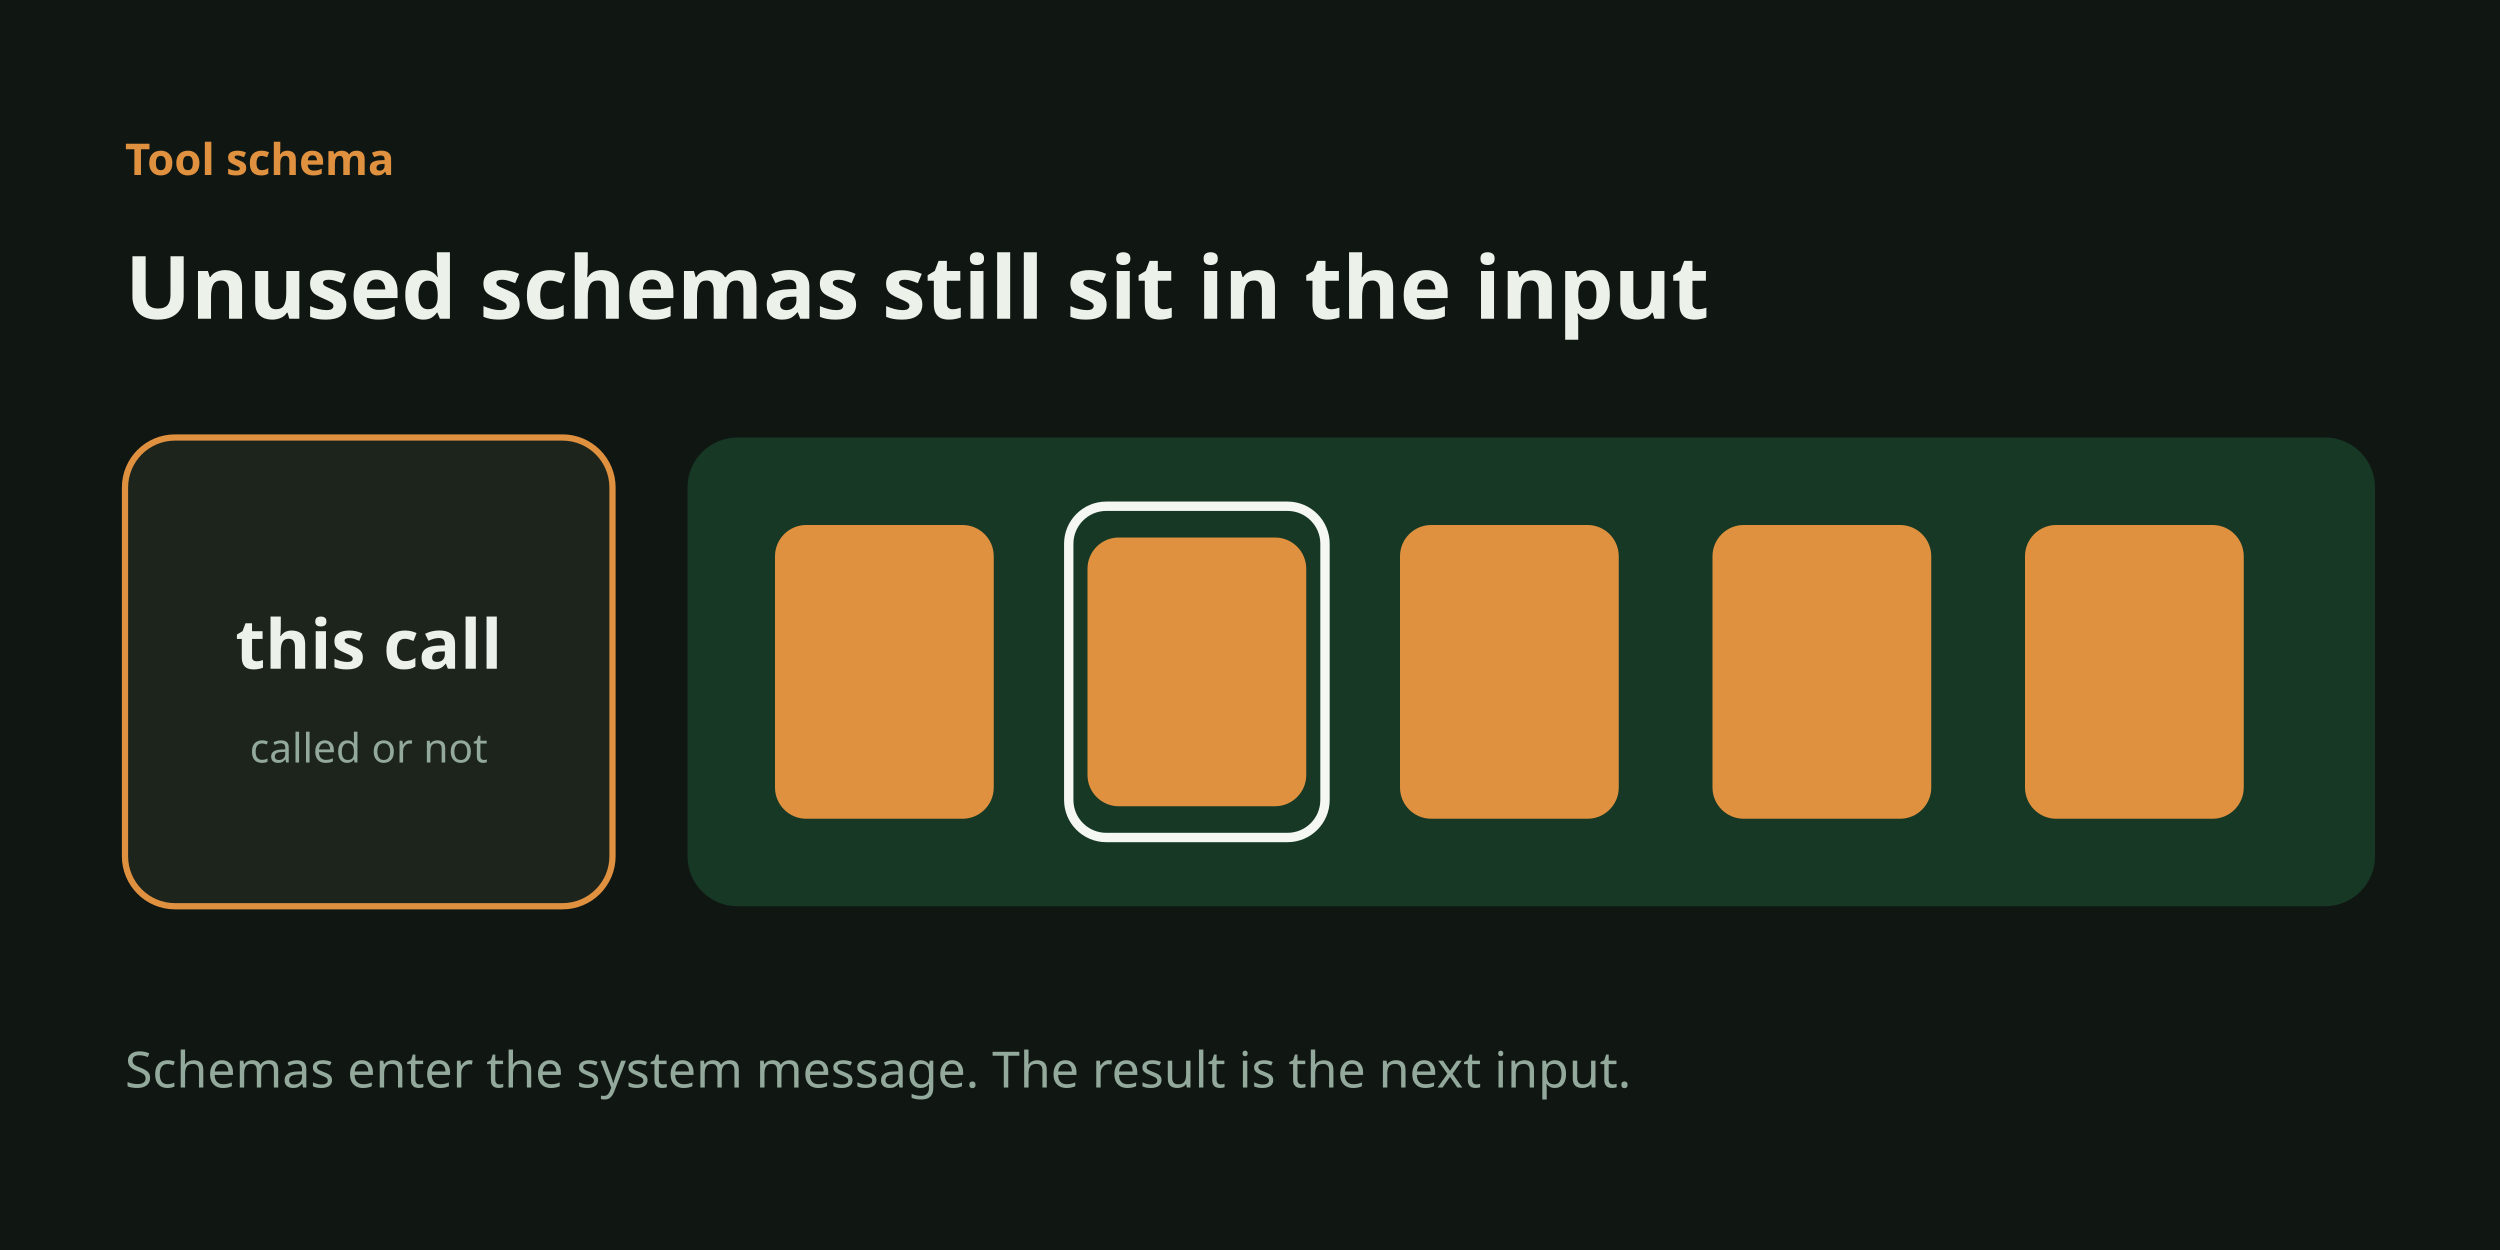
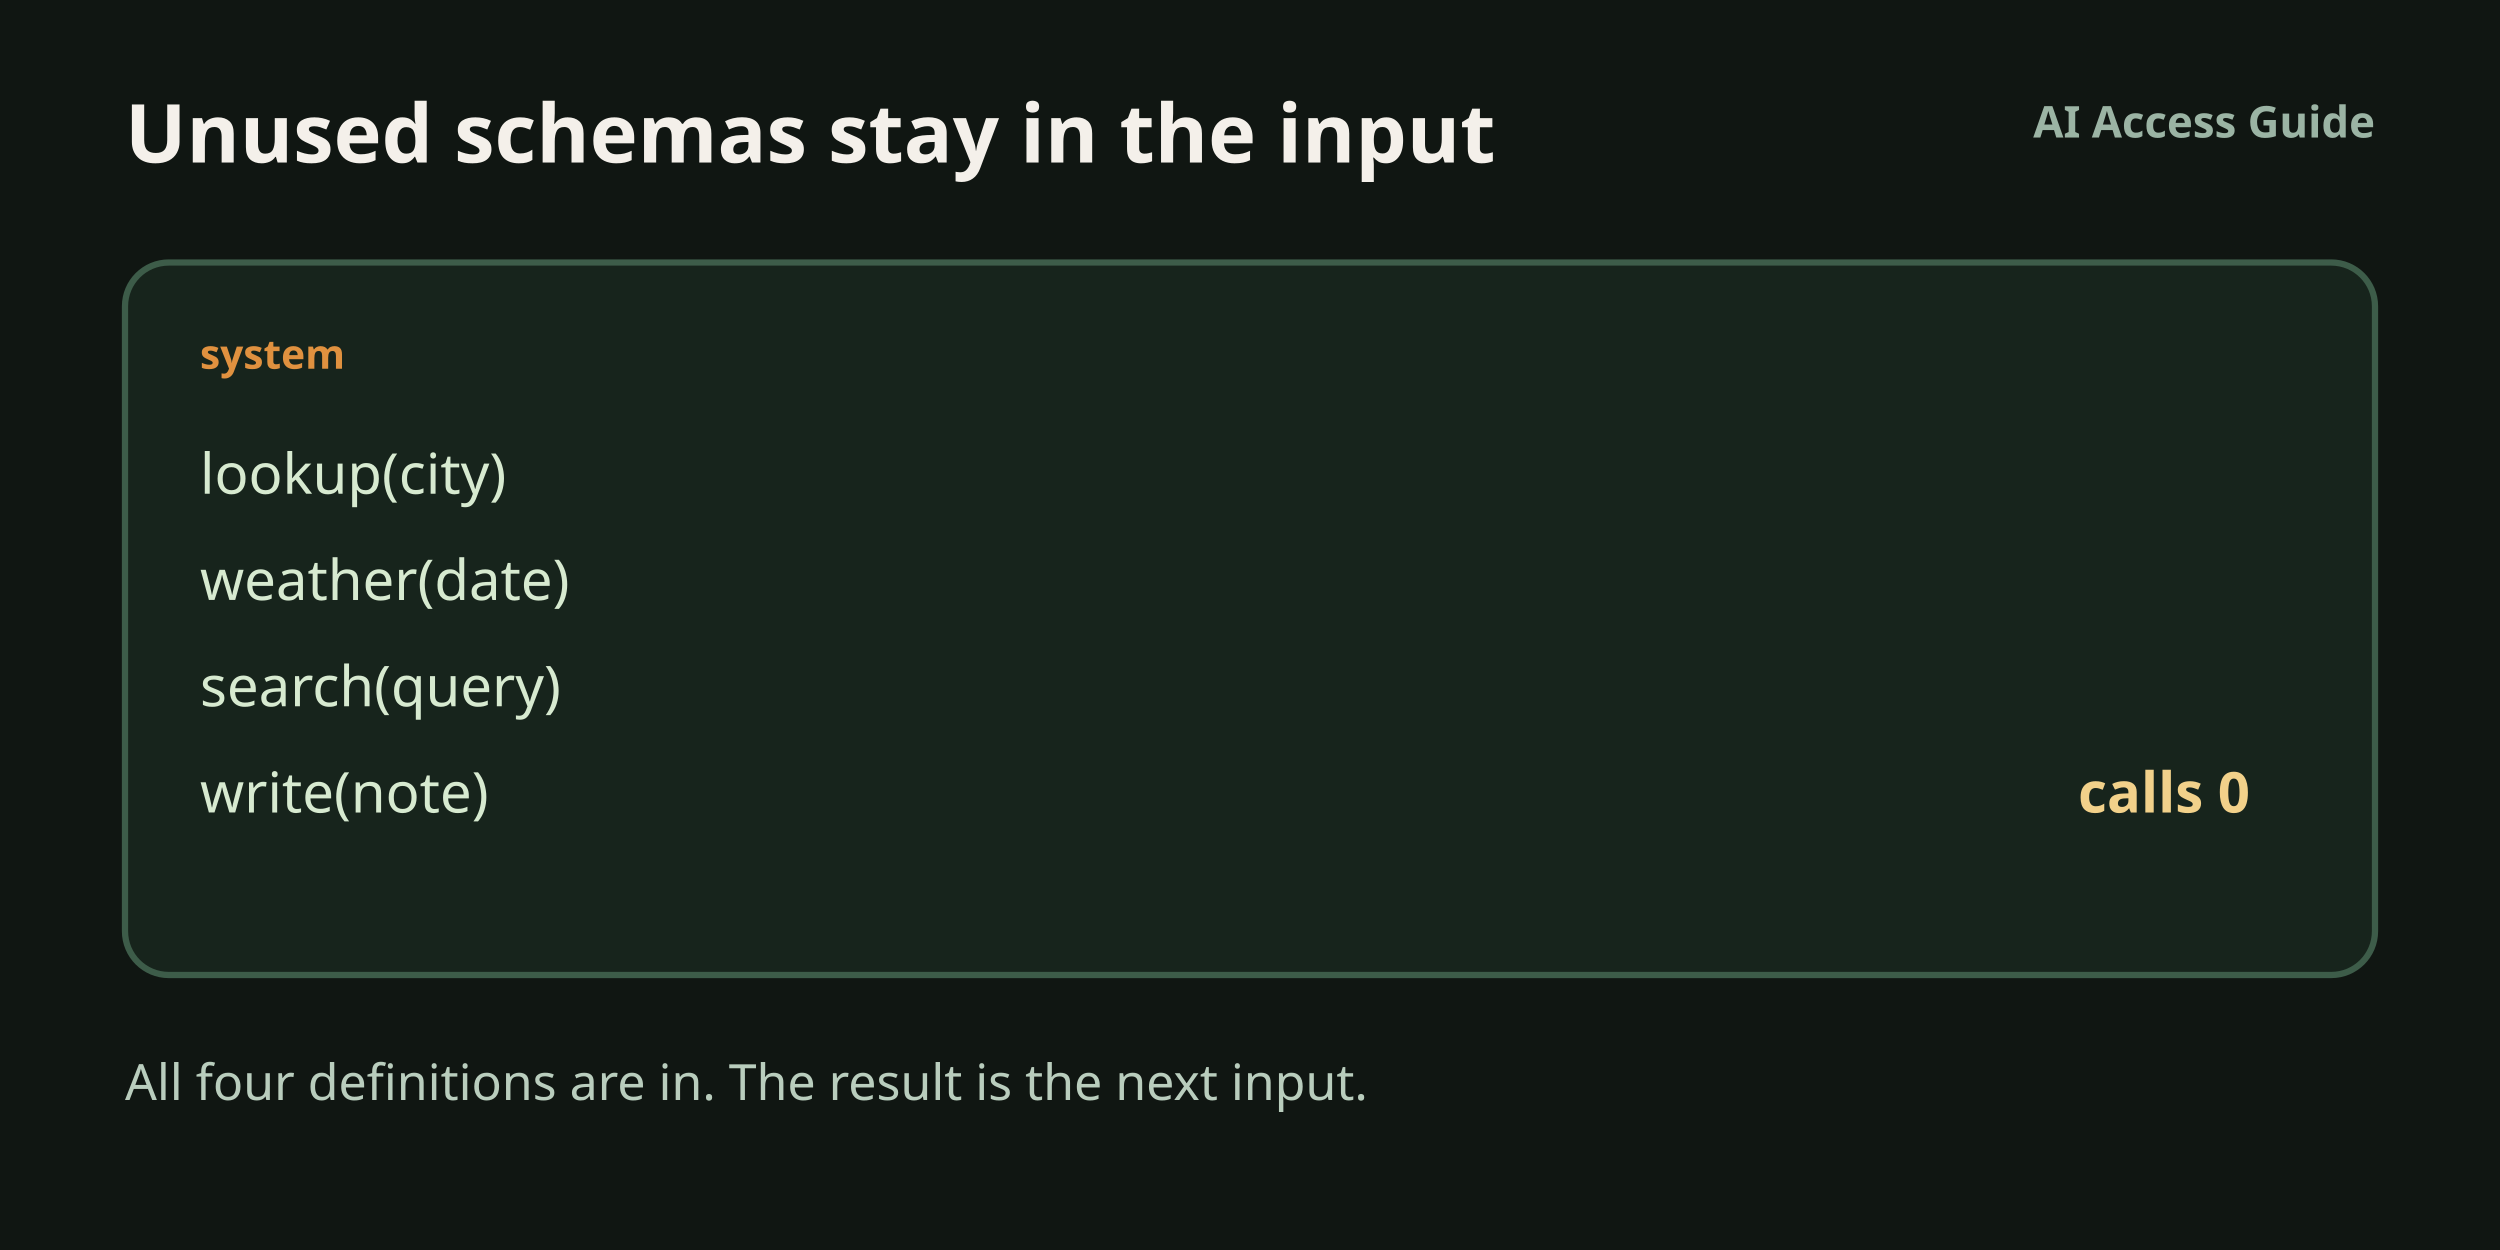
<svg xmlns="http://www.w3.org/2000/svg" width="800" height="400" viewBox="0 0 800 400" role="img" aria-label="Unused function schemas still sit in the input.">
  <rect width="800" height="400" fill="#101612" />
-   <text x="40" y="56" fill="#e0913f" font-family="Microsoft YaHei, Segoe UI, sans-serif" font-size="14" font-weight="700">Tool schema</text>
-   <text x="40" y="102" fill="#ecf1ea" font-family="Microsoft YaHei, Segoe UI, sans-serif" font-size="28" font-weight="700">Unused schemas still sit in the input</text>
-   <rect x="40" y="140" width="156" height="150" rx="16" fill="#1c241c" stroke="#e0913f" stroke-width="2" />
-   <text x="118" y="214" text-anchor="middle" fill="#ecf1ea" font-family="Microsoft YaHei, Segoe UI, sans-serif" font-size="22" font-weight="700">this call</text>
-   <text x="118" y="244" text-anchor="middle" fill="#93a99b" font-family="Microsoft YaHei, Segoe UI, sans-serif" font-size="13">called or not</text>
-   <rect x="220" y="140" width="540" height="150" rx="16" fill="#163825" />
-   <rect x="248" y="168" width="70" height="94" rx="10" fill="#e0913f" />
-   <rect x="342" y="162" width="82" height="106" rx="12" fill="none" stroke="#f4f7f2" stroke-width="3" />
-   <rect x="348" y="172" width="70" height="86" rx="10" fill="#e0913f" />
-   <rect x="448" y="168" width="70" height="94" rx="10" fill="#e0913f" />
-   <rect x="548" y="168" width="70" height="94" rx="10" fill="#e0913f" />
-   <rect x="648" y="168" width="70" height="94" rx="10" fill="#e0913f" />
-   <text x="40" y="348" fill="#93a99b" font-family="Microsoft YaHei, Segoe UI, sans-serif" font-size="16">Schemas enter the system message. The result is the next input.</text>
+   <text x="40" y="52" fill="#f4f0ea" font-family="Segoe UI, Microsoft YaHei, sans-serif" font-size="26" font-weight="700">Unused schemas stay in the input</text>
+   <text x="760" y="44" text-anchor="end" fill="#9bb4a4" font-family="Segoe UI, Microsoft YaHei, sans-serif" font-size="14" font-weight="700">AI Access Guide</text>
+   <rect x="40" y="84" width="720" height="228" rx="14" fill="#17241c" stroke="#3d5c49" stroke-width="2" />
+   <text x="64" y="118" fill="#e0913f" font-family="Segoe UI, Microsoft YaHei, sans-serif" font-size="13" font-weight="700">system</text>
+   <text x="64" y="158" fill="#d7ead0" font-family="Consolas, Segoe UI, monospace" font-size="18">lookup(city)</text>
+   <text x="64" y="192" fill="#d7ead0" font-family="Consolas, Segoe UI, monospace" font-size="18">weather(date)</text>
+   <text x="64" y="226" fill="#d7ead0" font-family="Consolas, Segoe UI, monospace" font-size="18">search(query)</text>
+   <text x="64" y="260" fill="#d7ead0" font-family="Consolas, Segoe UI, monospace" font-size="18">write(note)</text>
+   <text x="720" y="260" text-anchor="end" fill="#f2d18a" font-family="Segoe UI, Microsoft YaHei, sans-serif" font-size="18" font-weight="700">calls 0</text>
+   <text x="40" y="352" fill="#b9cdbd" font-family="Segoe UI, Microsoft YaHei, sans-serif" font-size="16">All four definitions are in. The result is the next input.</text>
</svg>
